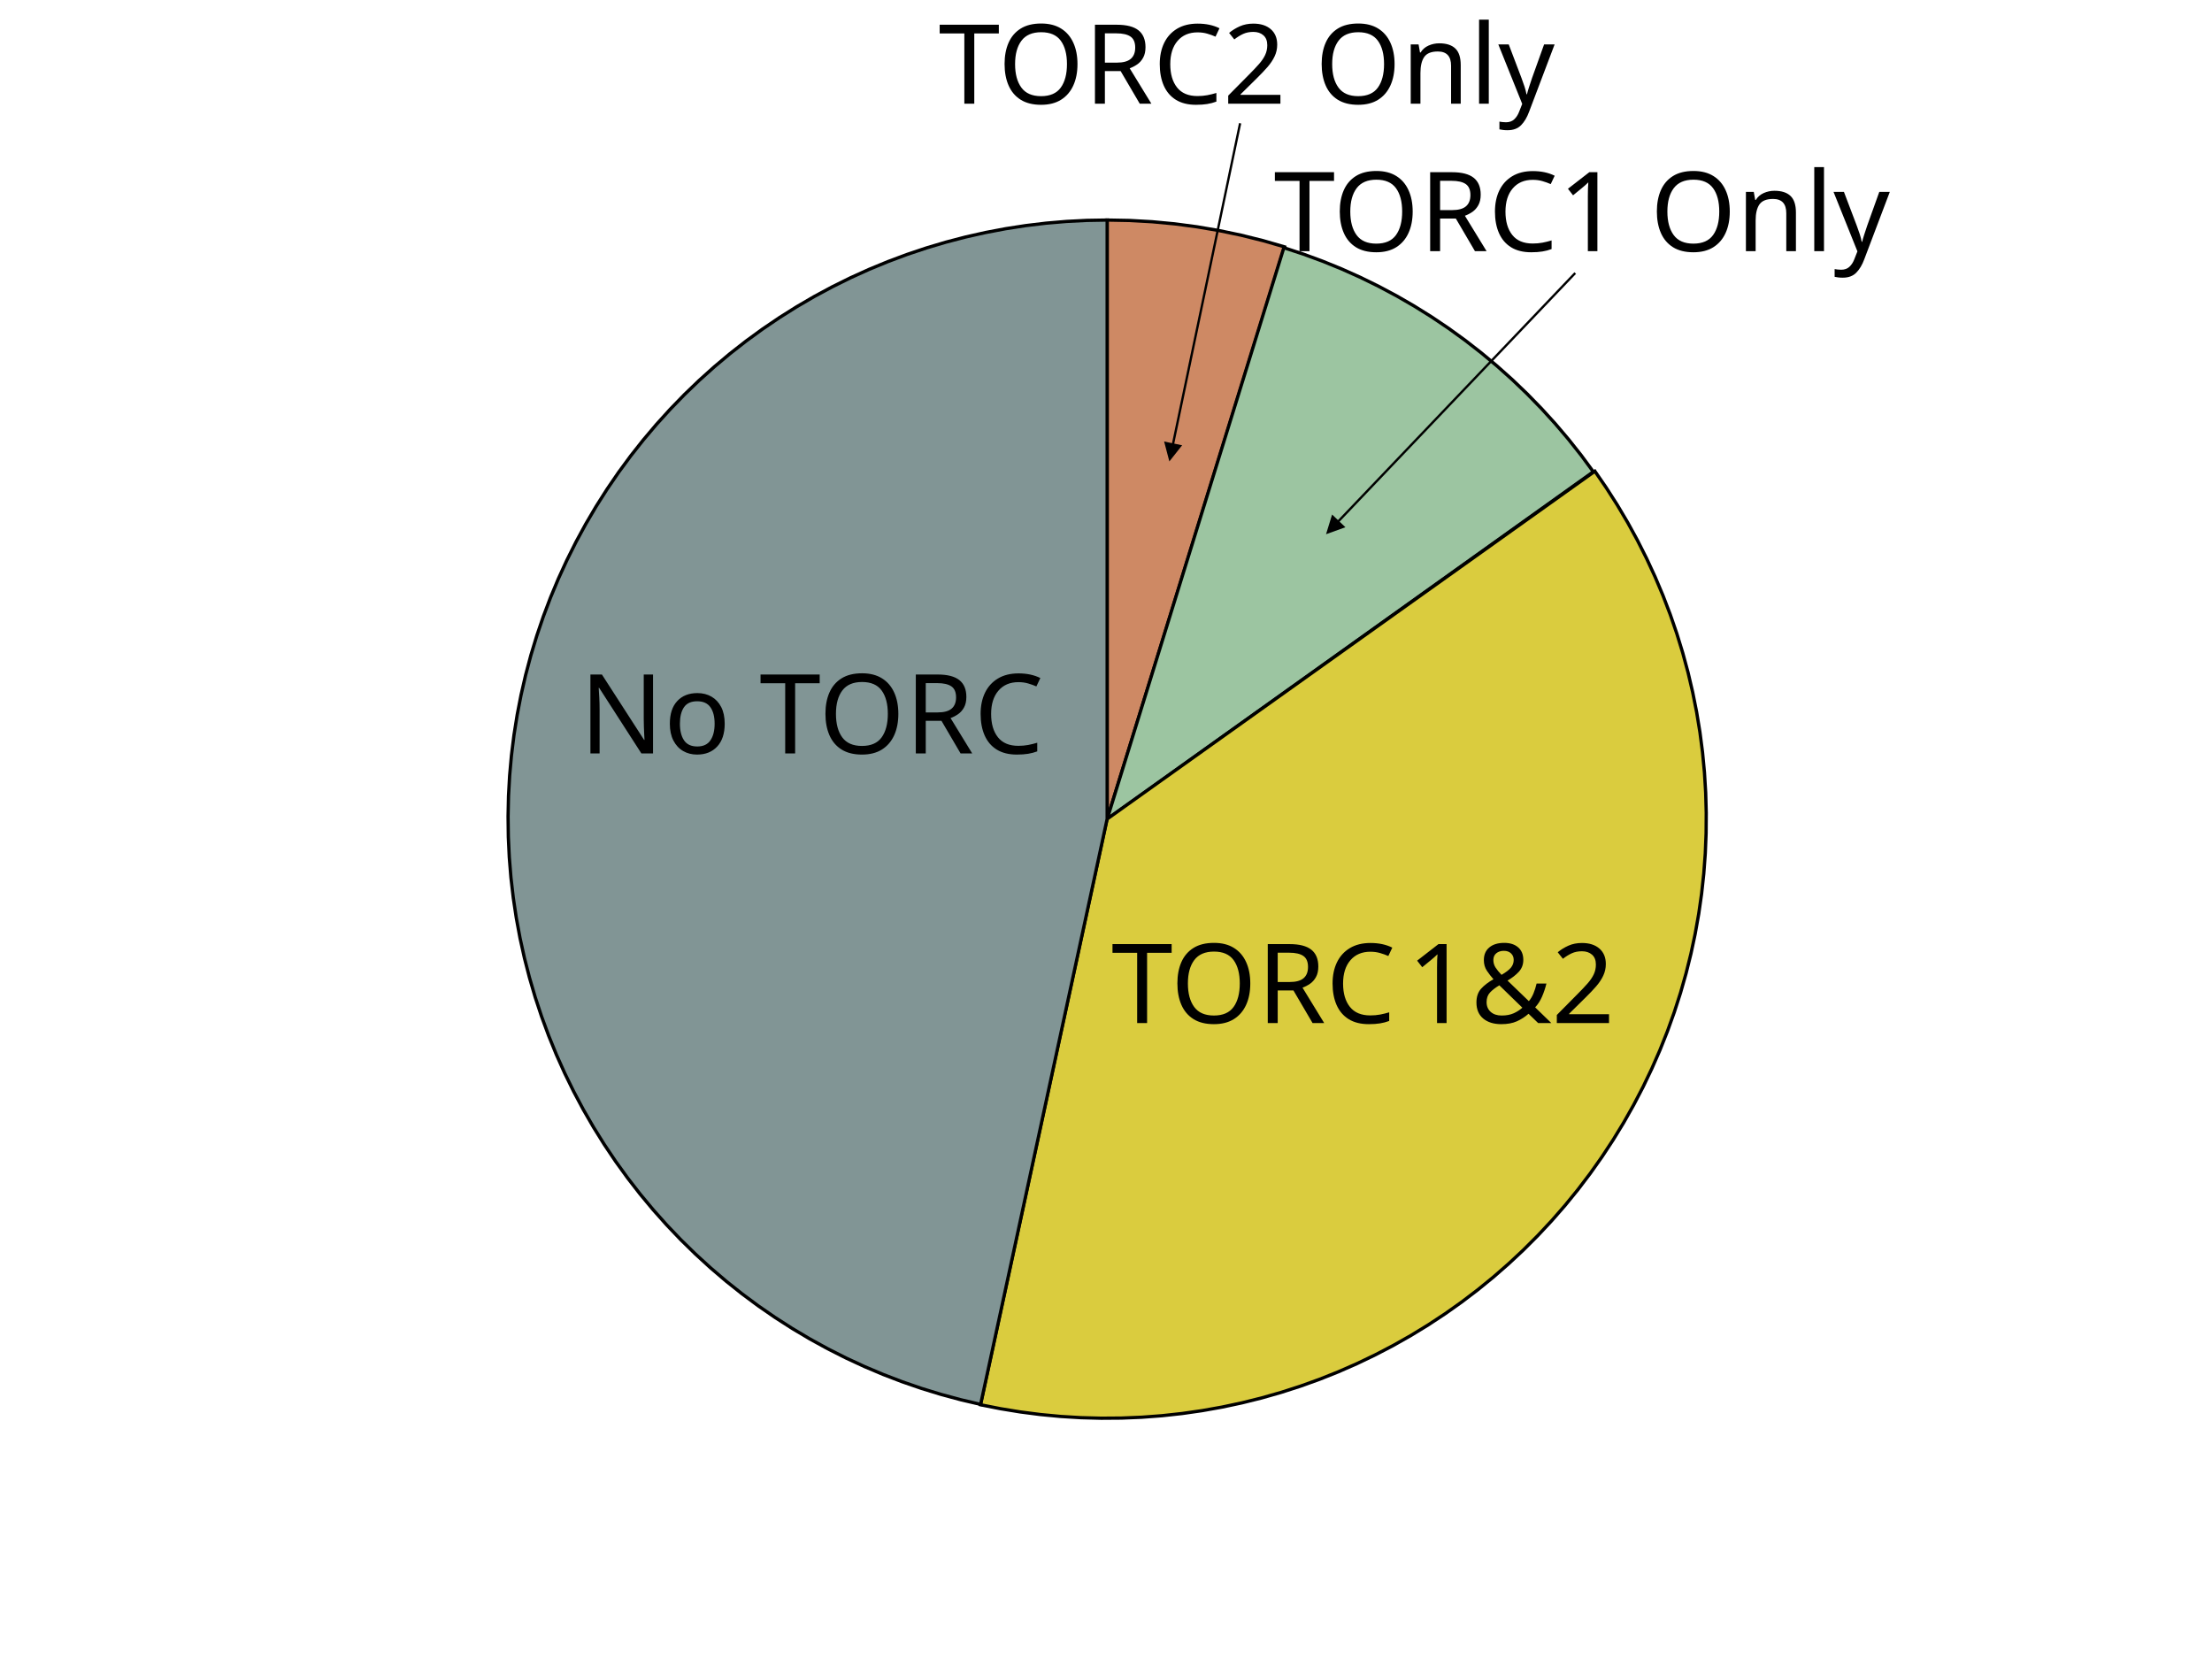
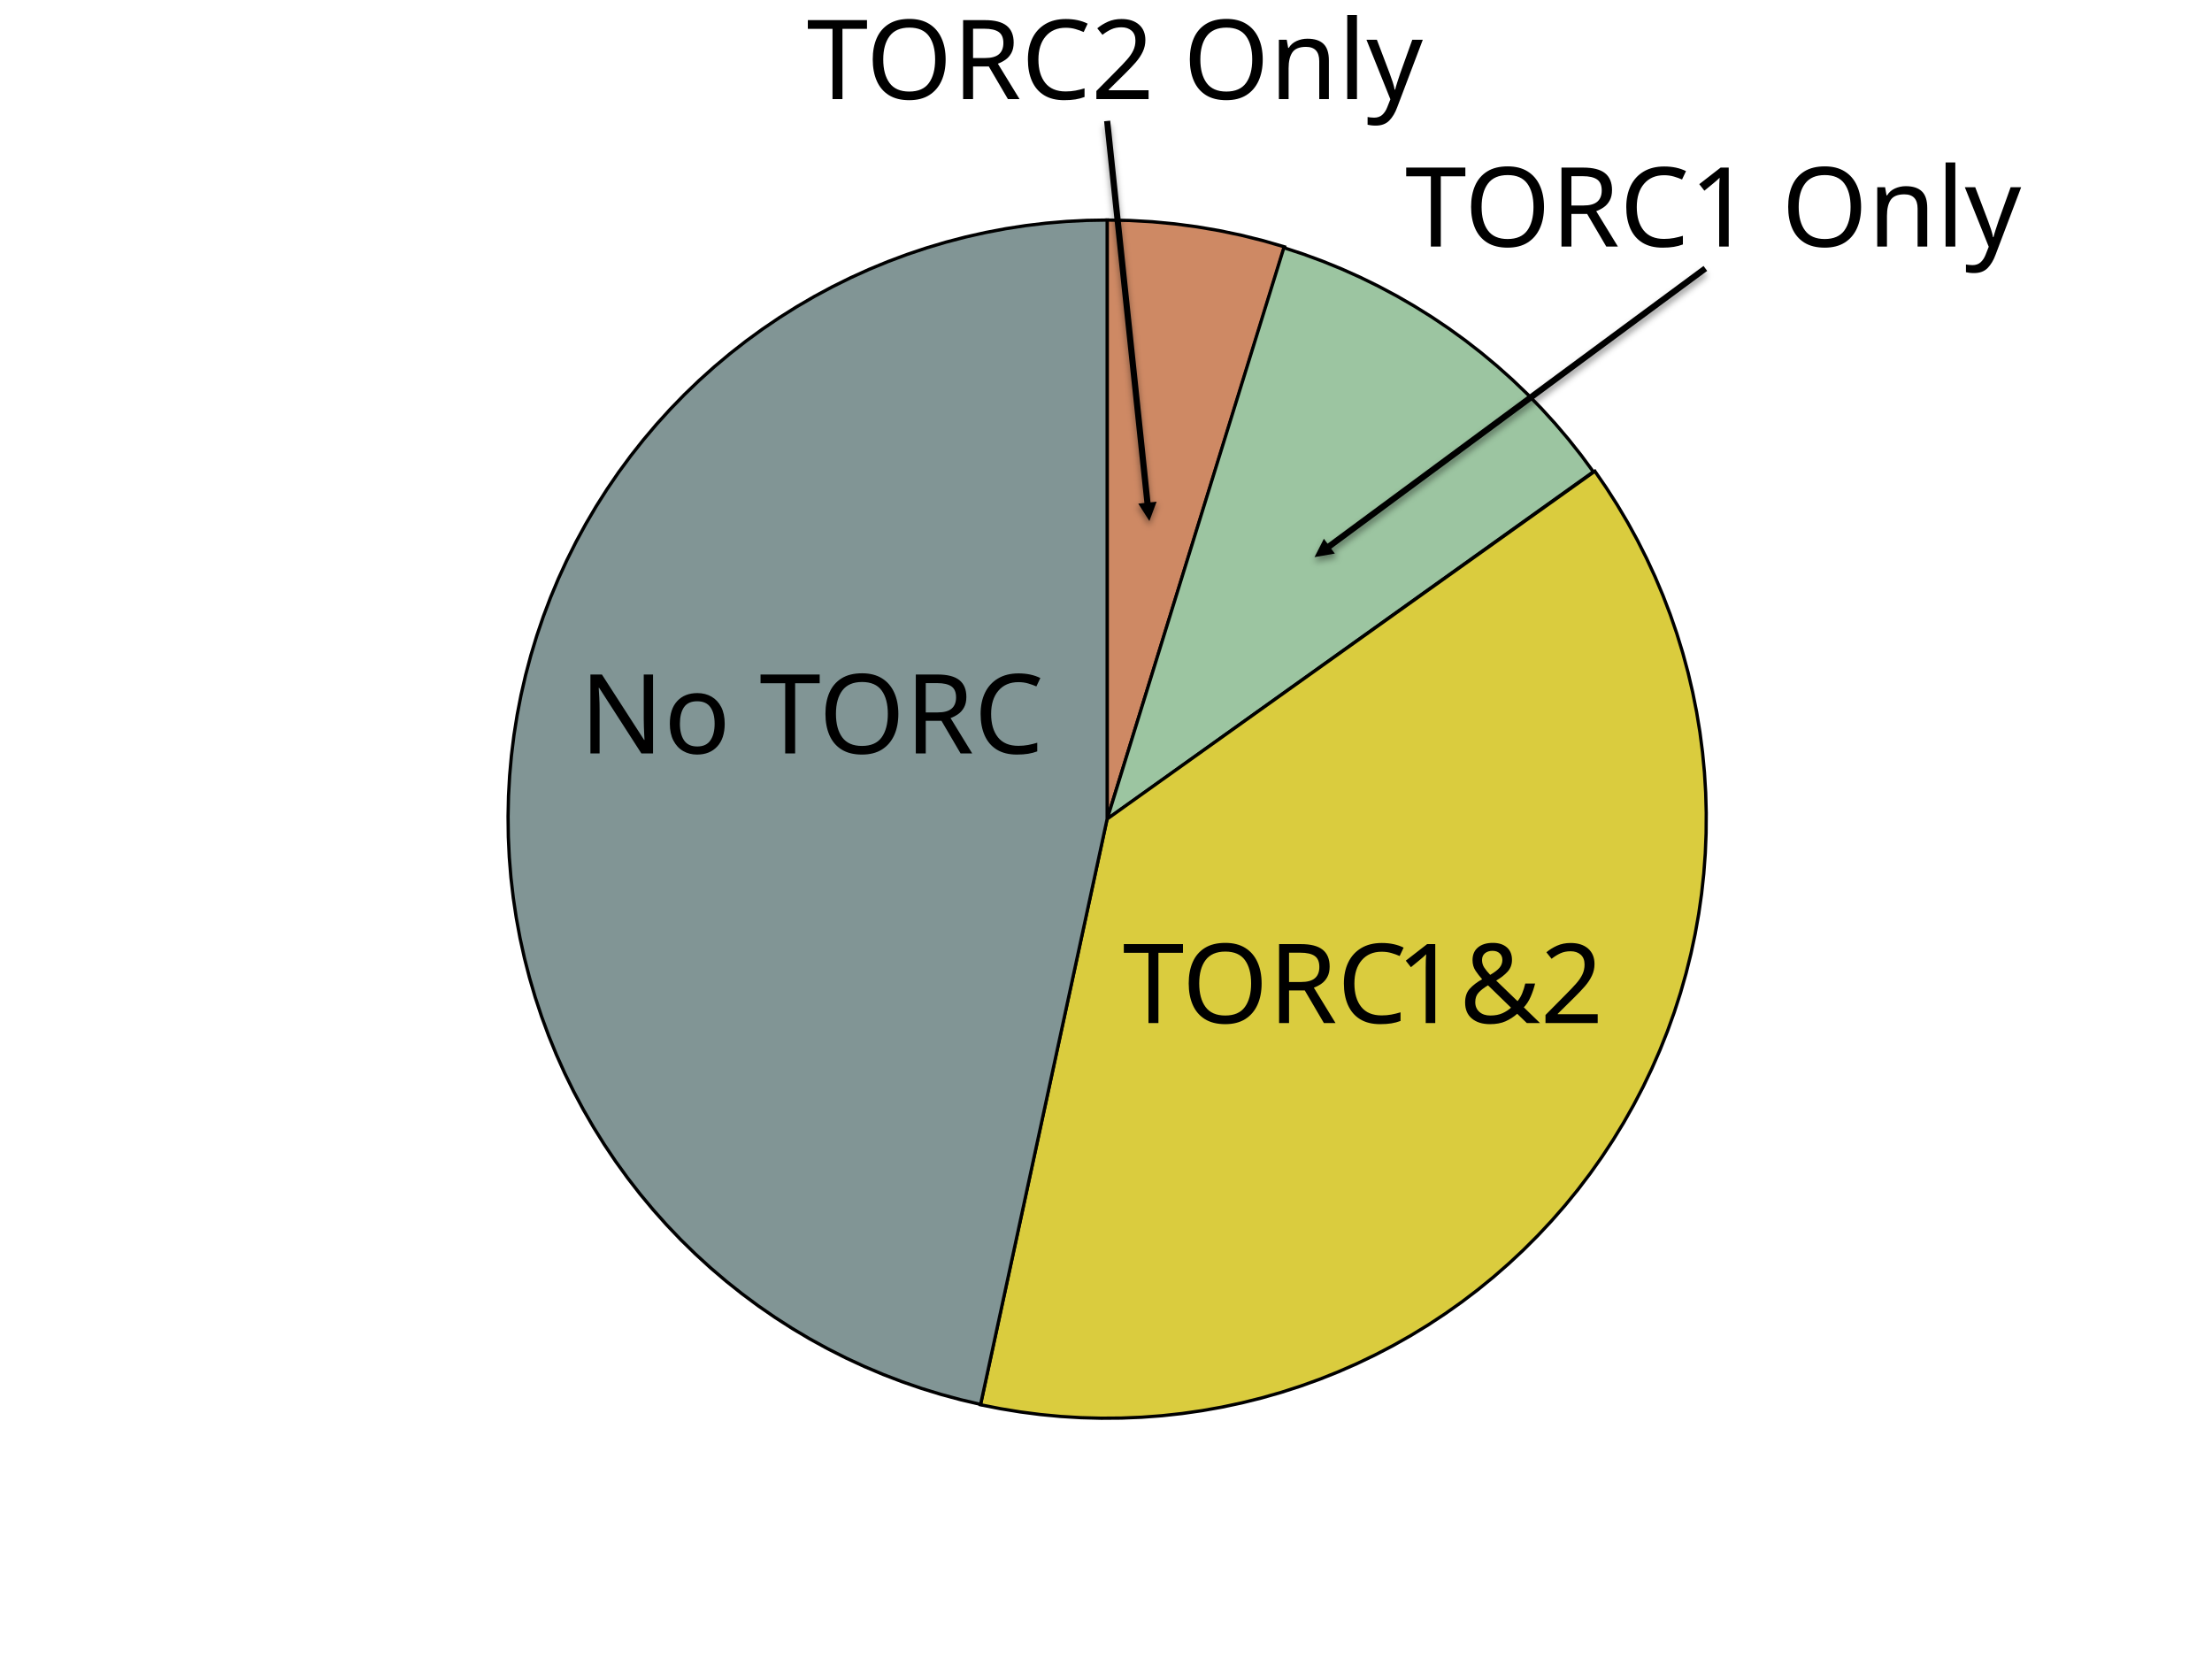
<svg xmlns="http://www.w3.org/2000/svg" width="960" height="720" overflow="hidden">
  <defs>
-     <clipPath id="clip0">
+     <filter id="fx0" x="-10%" y="-10%" width="120%" height="120%" filterUnits="userSpaceOnUse" primitiveUnits="userSpaceOnUse">
+       <feComponentTransfer color-interpolation-filters="sRGB">
+         <feFuncR type="discrete" tableValues="0 0" />
+         <feFuncG type="discrete" tableValues="0 0" />
+         <feFuncB type="discrete" tableValues="0 0" />
+         <feFuncA type="linear" slope="0.38" intercept="0" />
+       </feComponentTransfer>
+       <feGaussianBlur stdDeviation="1.4 1.4" />
+     </filter>
+     <filter id="fx1" x="-10%" y="-10%" width="120%" height="120%" filterUnits="userSpaceOnUse" primitiveUnits="userSpaceOnUse">
+       <feComponentTransfer color-interpolation-filters="sRGB">
+         <feFuncR type="discrete" tableValues="0 0" />
+         <feFuncG type="discrete" tableValues="0 0" />
+         <feFuncB type="discrete" tableValues="0 0" />
+         <feFuncA type="linear" slope="0.38" intercept="0" />
+       </feComponentTransfer>
+       <feGaussianBlur stdDeviation="1.4 1.4" />
+     </filter>
+     <clipPath id="clip2">
      <rect x="0" y="0" width="960" height="720" />
    </clipPath>
+     <clipPath id="clip3">
+       <rect x="1" y="1" width="35" height="185" />
+     </clipPath>
+     <clipPath id="clip4">
+       <rect x="9" y="-1" width="183" height="139" />
+     </clipPath>
  </defs>
-   <g clip-path="url(#clip0)">
+   <g clip-path="url(#clip2)">
    <rect x="0" y="0" width="960" height="720" fill="#FFFFFF" />
    <path d="M480.5 355.5 483.155 346.936 485.81 338.372 488.466 329.808 491.121 321.244 493.776 312.68 496.431 304.116 499.086 295.552 501.741 286.988 504.397 278.424 507.052 269.86 509.707 261.296 512.362 252.731 515.017 244.167 517.672 235.603 520.328 227.039 522.983 218.475 525.638 209.911 528.293 201.347 530.948 192.783 533.603 184.219 536.259 175.655 538.914 167.091 541.569 158.527 544.224 149.963 546.879 141.399 549.534 132.835 552.19 124.271 554.845 115.707 557.5 107.143 548.114 104.43 538.633 102.071 529.07 100.069 519.438 98.427 509.752 97.148 500.024 96.233 490.269 95.683 480.5 95.5 480.5 104.466 480.5 113.431 480.5 122.397 480.5 131.362 480.5 140.328 480.5 149.293 480.5 158.259 480.5 167.224 480.5 176.19 480.5 185.155 480.5 194.121 480.5 203.086 480.5 212.052 480.5 221.017 480.5 229.983 480.5 238.948 480.5 247.914 480.5 256.879 480.5 265.845 480.5 274.81 480.5 283.776 480.5 292.741 480.5 301.707 480.5 310.672 480.5 319.638 480.5 328.603 480.5 337.569 480.5 346.535Z" stroke="#000000" stroke-width="1.423" stroke-miterlimit="8" fill="#CE8964" fill-rule="evenodd" />
    <path d="M480.5 355.5 487.776 350.301 495.052 345.103 502.328 339.904 509.603 334.706 516.879 329.507 524.155 324.309 531.431 319.11 538.707 313.912 545.983 308.713 553.259 303.514 560.534 298.316 567.81 293.117 575.086 287.919 582.362 282.72 589.638 277.522 596.914 272.323 604.19 267.125 611.466 261.926 618.741 256.727 626.017 251.529 633.293 246.33 640.569 241.132 647.845 235.933 655.121 230.735 662.397 225.536 669.672 220.337 676.948 215.139 684.224 209.94 691.5 204.742 686.222 197.591 680.703 190.626 674.948 183.854 668.966 177.283 662.763 170.922 656.345 164.777 649.722 158.856 642.899 153.165 635.887 147.712 628.692 142.503 621.323 137.544 613.788 132.84 606.098 128.398 598.26 124.222 590.284 120.318 582.179 116.689 573.955 113.341 565.621 110.277 557.187 107.5 554.543 116.052 551.898 124.603 549.254 133.155 546.61 141.707 543.965 150.259 541.321 158.81 538.676 167.362 536.032 175.914 533.388 184.466 530.743 193.017 528.099 201.569 525.455 210.121 522.81 218.672 520.166 227.224 517.521 235.776 514.877 244.328 512.233 252.879 509.588 261.431 506.944 269.983 504.299 278.534 501.655 287.086 499.011 295.638 496.366 304.19 493.722 312.741 491.078 321.293 488.433 329.845 485.789 338.397 483.144 346.948Z" stroke="#000000" stroke-width="1.423" stroke-miterlimit="8" fill="#9CC5A1" fill-rule="evenodd" />
    <path d="M480.424 355.489 478.531 364.253 476.637 373.017 474.743 381.781 472.849 390.545 470.955 399.31 469.061 408.074 467.167 416.838 465.273 425.602 463.379 434.366 461.485 443.13 459.591 451.894 457.697 460.658 455.803 469.422 453.909 478.187 452.015 486.951 450.121 495.715 448.227 504.479 446.333 513.243 444.44 522.007 442.546 530.771 440.652 539.535 438.758 548.299 436.864 557.064 434.97 565.828 433.076 574.592 431.182 583.356 429.288 592.12 427.394 600.884 425.5 609.648 434.134 611.361 442.822 612.78 451.553 613.905 460.316 614.734 469.103 615.266 477.903 615.5 486.705 615.436 495.501 615.075 504.279 614.416 513.03 613.461 521.743 612.21 530.409 610.665 539.018 608.828 547.56 606.701 556.025 604.285 564.403 601.585 572.685 598.603 580.861 595.343 588.922 591.807 596.859 588.001 604.663 583.929 612.324 579.595 619.835 575.004 627.185 570.162 634.368 565.074 641.374 559.745 648.195 554.183 654.825 548.393 661.255 542.383 667.477 536.158 673.485 529.726 679.273 523.095 684.832 516.271 690.157 509.263 695.242 502.08 700.081 494.728 704.669 487.217 708.999 479.555 713.068 471.751 716.87 463.813 720.401 455.752 723.657 447.576 726.635 439.294 729.331 430.916 731.741 422.452 733.864 413.911 735.696 405.303 737.236 396.639 738.482 387.927 739.432 379.177 740.086 370.401 740.442 361.608 740.5 352.807 740.26 344.01 739.723 335.226 738.889 326.465 737.758 317.737 736.333 309.053 734.614 300.422 732.605 291.853 730.307 283.358 727.722 274.945 724.854 266.625 721.706 258.407 718.282 250.299 714.585 242.312 710.62 234.455 706.391 226.736 701.903 219.165 697.162 211.75 692.173 204.5 684.871 209.706 677.569 214.913 670.268 220.12 662.966 225.326 655.664 230.533 648.363 235.739 641.061 240.946 633.759 246.152 626.458 251.359 619.156 256.565 611.854 261.772 604.553 266.978 597.251 272.185 589.949 277.391 582.648 282.598 575.346 287.804 568.044 293.011 560.743 298.217 553.441 303.424 546.139 308.63 538.838 313.837 531.536 319.043 524.234 324.25 516.933 329.456 509.631 334.663 502.329 339.869 495.028 345.076 487.726 350.282Z" stroke="#000000" stroke-width="1.423" stroke-miterlimit="8" fill="#DACC3E" fill-rule="evenodd" />
    <path d="M480.5 355.431 480.5 346.468 480.5 337.505 480.5 328.542 480.5 319.578 480.5 310.615 480.5 301.652 480.5 292.689 480.5 283.726 480.5 274.763 480.5 265.8 480.5 256.836 480.5 247.873 480.5 238.91 480.5 229.947 480.5 220.984 480.5 212.021 480.5 203.058 480.5 194.095 480.5 185.131 480.5 176.168 480.5 167.205 480.5 158.242 480.5 149.279 480.5 140.316 480.5 131.353 480.5 122.389 480.5 113.426 480.5 104.463 480.5 95.5 471.647 95.651 462.805 96.103 453.982 96.855 445.191 97.908 436.44 99.259 427.741 100.908 419.103 102.851 410.536 105.088 402.05 107.614 393.655 110.428 385.361 113.527 377.178 116.905 369.113 120.561 361.179 124.489 353.382 128.684 345.733 133.143 338.241 137.859 330.913 142.828 323.759 148.043 316.786 153.499 310.003 159.189 303.419 165.106 297.039 171.245 290.872 177.596 284.925 184.154 279.205 190.911 273.719 197.859 268.472 204.989 263.471 212.293 258.722 219.764 254.23 227.392 250 235.169 246.038 243.085 242.347 251.131 238.933 259.298 235.799 267.577 232.949 275.957 230.385 284.43 228.112 292.985 226.132 301.613 224.446 310.303 223.058 319.045 221.968 327.829 221.178 336.646 220.688 345.484 220.5 354.334 220.613 363.185 221.028 372.027 221.744 380.85 222.76 389.643 224.074 398.397 225.686 407.101 227.594 415.745 229.795 424.319 232.286 432.813 235.066 441.217 238.13 449.522 241.475 457.718 245.097 465.795 248.993 473.744 253.157 481.556 257.584 489.221 262.27 496.732 267.209 504.079 272.396 511.253 277.823 518.246 283.486 525.051 289.378 531.659 295.49 538.063 301.818 544.254 308.353 550.227 315.087 555.974 322.013 561.489 329.123 566.764 336.409 571.794 343.861 576.574 351.472 581.097 359.233 585.358 367.134 589.353 375.167 593.076 383.322 596.524 391.59 599.692 399.961 602.577 408.425 605.175 416.973 607.484 425.594 609.5 427.487 600.739 429.381 591.978 431.274 583.217 433.167 574.456 435.061 565.695 436.954 556.934 438.847 548.173 440.74 539.412 442.634 530.651 444.527 521.89 446.42 513.129 448.314 504.368 450.207 495.607 452.1 486.846 453.994 478.085 455.887 469.324 457.78 460.563 459.674 451.802 461.567 443.041 463.46 434.28 465.354 425.519 467.247 416.758 469.14 407.997 471.033 399.236 472.927 390.475 474.82 381.714 476.713 372.953 478.607 364.192Z" stroke="#000000" stroke-width="1.423" stroke-miterlimit="8" fill="#819595" fill-rule="evenodd" />
-     <text font-family="Aptos,Aptos_MSFontService,sans-serif" font-weight="400" font-size="48" transform="translate(407.333 45)">TORC2 Only</text>
-     <text font-family="Aptos,Aptos_MSFontService,sans-serif" font-weight="400" font-size="48" transform="translate(552.809 109)">TORC1 Only</text>
-     <text font-family="Aptos,Aptos_MSFontService,sans-serif" font-weight="400" font-size="48" transform="translate(482.333 444)">TORC</text>
-     <text font-family="Aptos,Aptos_MSFontService,sans-serif" font-weight="400" font-size="48" transform="translate(610.766 444)">1&amp;2</text>
+     <text font-family="Aptos,Aptos_MSFontService,sans-serif" font-weight="400" font-size="48" transform="translate(350.116 43)">TORC2 Only</text>
+     <text font-family="Aptos,Aptos_MSFontService,sans-serif" font-weight="400" font-size="48" transform="translate(609.8 107)">TORC1 Only</text>
+     <text font-family="Aptos,Aptos_MSFontService,sans-serif" font-weight="400" font-size="48" transform="translate(487.249 444)">TORC</text>
+     <text font-family="Aptos,Aptos_MSFontService,sans-serif" font-weight="400" font-size="48" transform="translate(605.849 444)">1&amp;2</text>
    <text font-family="Aptos,Aptos_MSFontService,sans-serif" font-weight="400" font-size="48" transform="translate(251.586 327)">No TORC</text>
-     <path d="M0.489-0.102 29.828 140.129 28.849 140.334-0.489 0.102ZM32.98 138.108 30.703 146.757 25.15 139.746Z" transform="matrix(-1 0 0 1 538.203 53.5001)" />
-     <path d="M0.362-0.345 103.9 108.179 103.176 108.869-0.362 0.345ZM105.512 104.798 108.14 113.348 99.724 110.32Z" transform="matrix(-1 0 0 1 683.64 118.5)" />
+     <g clip-path="url(#clip3)" filter="url(#fx0)" transform="translate(473 48)">
+       <g>
+         <path d="M8.992 6.442 26.532 172.594 23.548 172.909 6.008 6.757ZM29.358 170.788 25.828 180.21 20.407 171.733Z" />
+       </g>
+     </g>
+     <path d="M481.826 52.36 499.454 219.341 496.802 219.621 479.174 52.64ZM501.966 217.735 498.828 226.111 494.01 218.575Z" />
+     <g clip-path="url(#clip4)" filter="url(#fx1)" transform="translate(556 112)">
+       <g>
+         <path d="M0.891-1.207 164.476 119.629 162.694 122.042-0.891 1.207ZM165.052 116.325 169.618 125.292 159.705 123.564Z" transform="matrix(-1 0 0 1 184.118 6.59979)" />
+       </g>
+     </g>
+     <path d="M0.792-1.072 165.047 120.259 163.463 122.403-0.792 1.072ZM165.559 117.321 169.618 125.292 160.806 123.756Z" transform="matrix(-1 0 0 1 740.118 116.5)" />
  </g>
</svg>
